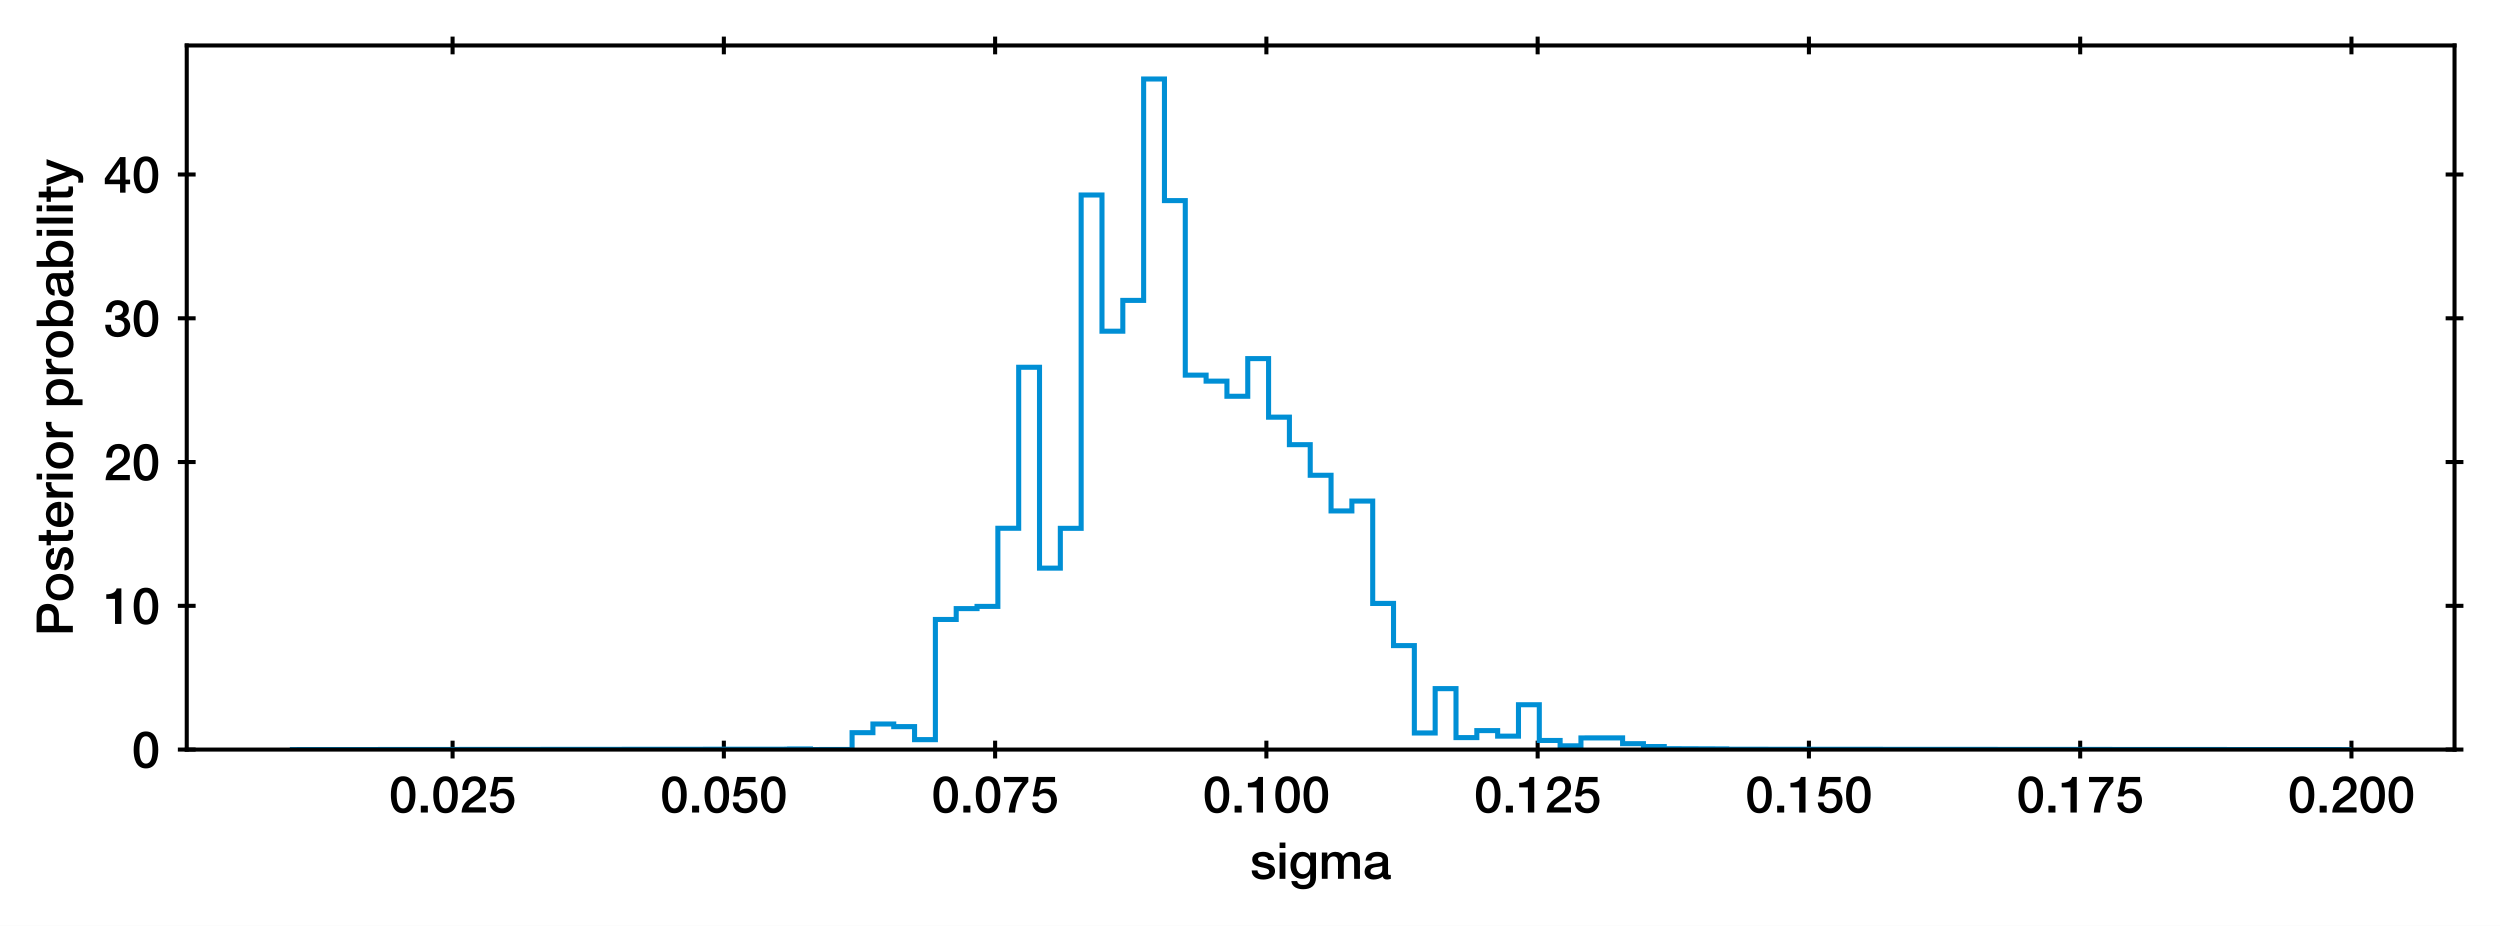
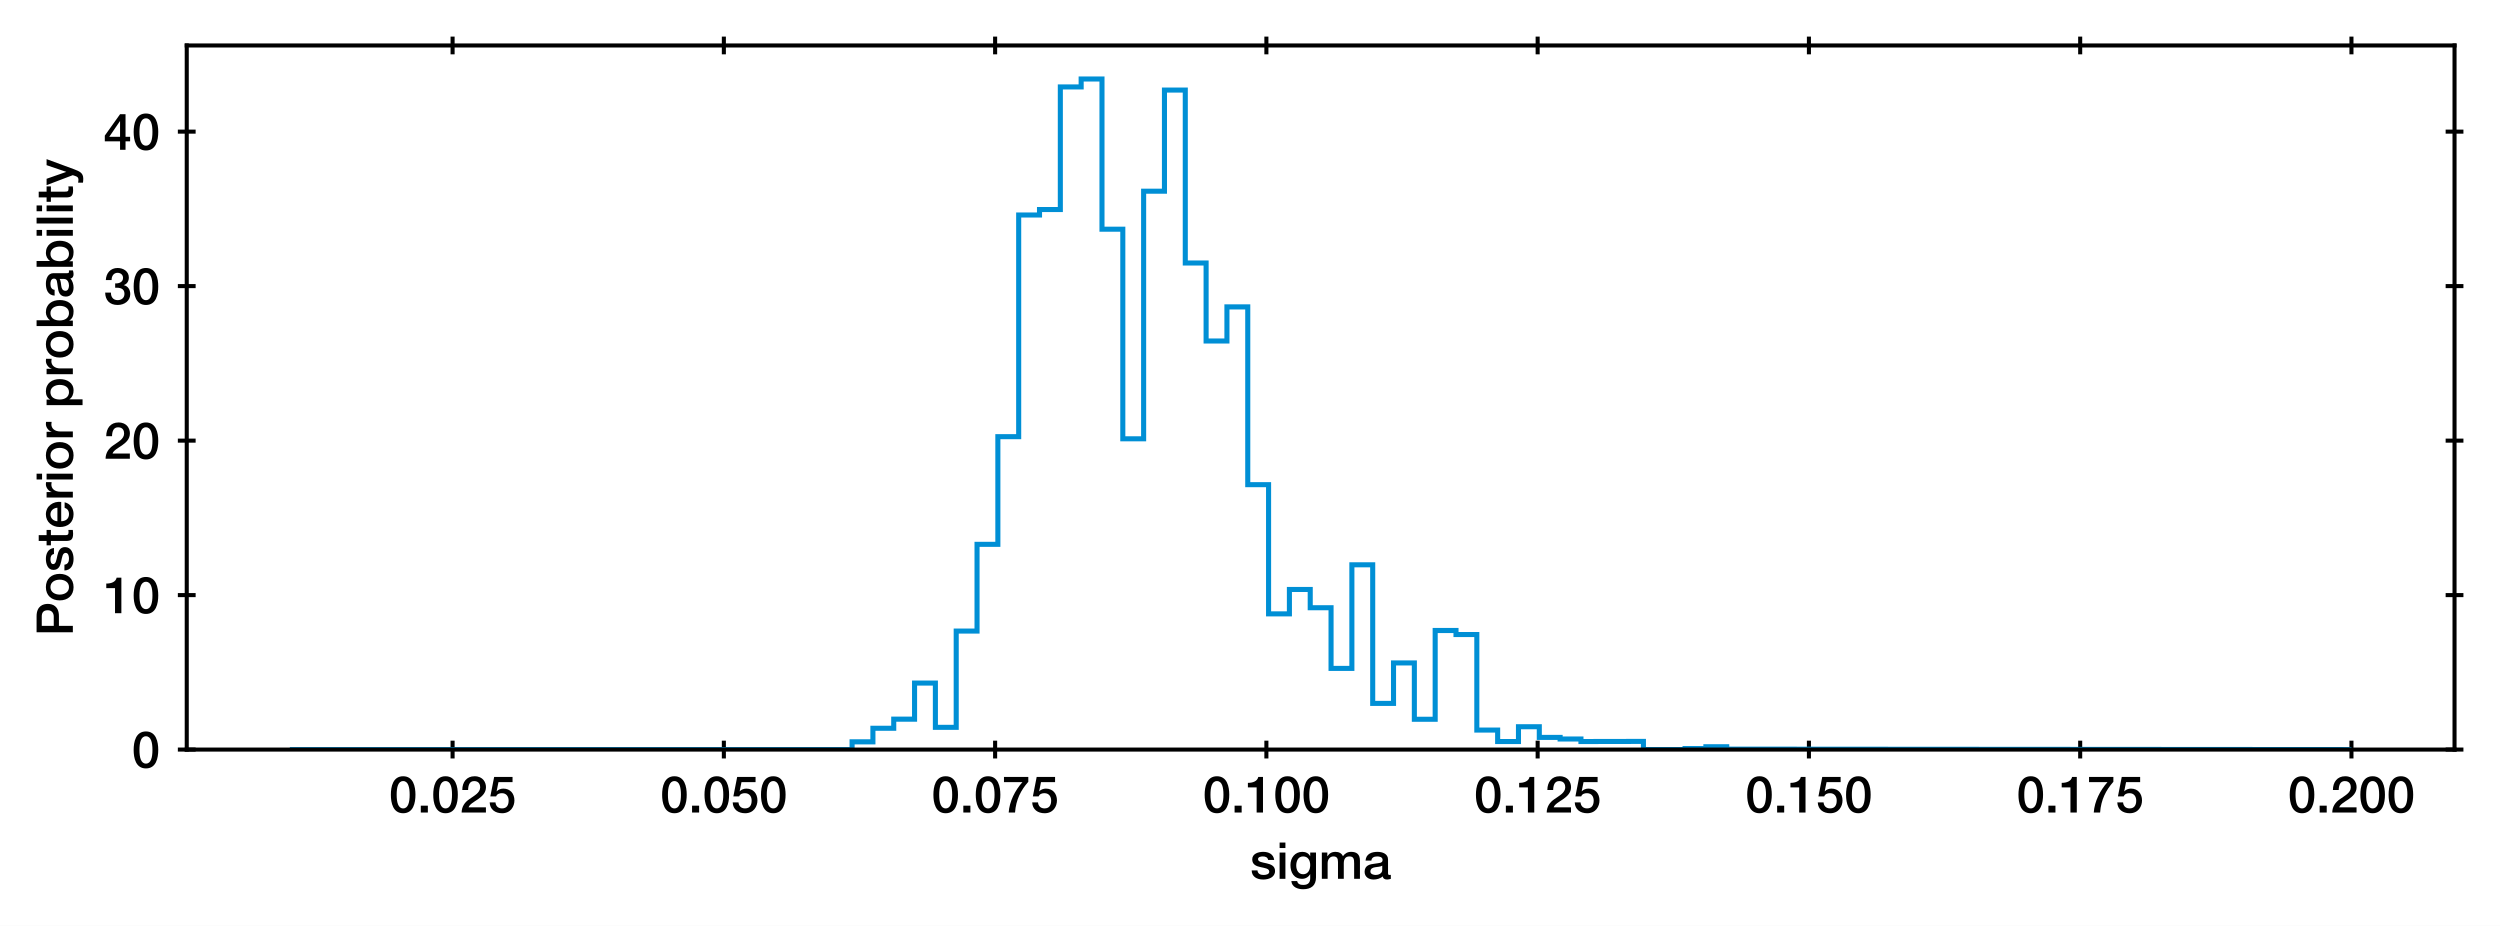
<svg xmlns="http://www.w3.org/2000/svg" xmlns:xlink="http://www.w3.org/1999/xlink" width="492.109pt" height="182.241pt" viewBox="0 0 492.109 182.241" version="1.1">
  <defs>
    <style type="text/css">*{stroke-linejoin: round; stroke-linecap: butt}</style>
  </defs>
  <g id="figure_1">
    <g id="patch_1">
      <path d="M 0 182.241  L 492.109 182.241  L 492.109 0  L 0 0  z " style="fill: #ffffff" />
    </g>
    <g id="axes_1">
      <g id="patch_2">
        <path d="M 36.759 147.55  L 483.159 147.55  L 483.159 8.95  L 36.759 8.95  z " style="fill: #ffffff" />
      </g>
      <g id="matplotlib.axis_1">
        <g id="xtick_1">
          <g id="line2d_1">
            <defs>
-               <path id="mc46390c9e5" d="M 0 1.75  L 0 -1.75  " style="stroke: #000000; stroke-width: 0.8" />
+               <path id="m7f1a91f806" d="M 0 1.75  L 0 -1.75  " style="stroke: #000000; stroke-width: 0.8" />
            </defs>
            <g>
-               <use xlink:href="#mc46390c9e5" x="89.089" y="147.55" style="stroke: #000000; stroke-width: 0.8" />
+               <use xlink:href="#m7f1a91f806" x="89.089" y="147.55" style="stroke: #000000; stroke-width: 0.8" />
            </g>
          </g>
          <g id="line2d_2">
            <g>
-               <use xlink:href="#mc46390c9e5" x="89.089" y="8.95" style="stroke: #000000; stroke-width: 0.8" />
+               <use xlink:href="#m7f1a91f806" x="89.089" y="8.95" style="stroke: #000000; stroke-width: 0.8" />
            </g>
          </g>
          <g id="text_1">
            <g transform="translate(76.57997 159.9406)scale(0.1 -0.1)">
              <defs>
                <path id="HelveticaNeue-Medium-30" d="M 1779 518  C 1139 518 960 1306 960 2240  C 960 3174 1139 3962 1779 3962  C 2419 3962 2598 3174 2598 2240  C 2598 1306 2419 518 1779 518  z M 1779 4570  C 493 4570 230 3258 230 2240  C 230 1222 493 -90 1779 -90  C 3066 -90 3328 1222 3328 2240  C 3328 3258 3066 4570 1779 4570  z " transform="scale(0.015625)" />
                <path id="HelveticaNeue-Medium-2e" d="M 442 0  L 1331 0  L 1331 864  L 442 864  L 442 0  z " transform="scale(0.015625)" />
                <path id="HelveticaNeue-Medium-32" d="M 3309 653  L 1126 653  C 1254 1050 1798 1325 2317 1683  C 2829 2042 3315 2483 3315 3194  C 3315 3770 2970 4570 1875 4570  C 877 4570 333 3834 333 2842  L 1062 2842  C 1082 3469 1254 3962 1830 3962  C 2458 3962 2592 3488 2586 3168  C 2573 2470 1818 2118 1235 1696  C 634 1293 256 736 250 0  L 3309 0  L 3309 653  z " transform="scale(0.015625)" />
                <path id="HelveticaNeue-Medium-35" d="M 307 2029  L 1037 2029  C 1152 2342 1453 2438 1760 2438  C 2349 2438 2611 1997 2611 1504  C 2611 960 2400 518 1779 518  C 1306 518 998 794 954 1274  L 224 1274  C 256 378 928 -90 1792 -90  C 2893 -90 3341 800 3341 1517  C 3341 2374 2829 3014 1939 3014  C 1638 3014 1312 2893 1114 2675  L 1101 2688  L 1331 3827  L 3104 3827  L 3104 4480  L 787 4480  L 307 2029  z " transform="scale(0.015625)" />
              </defs>
              <use xlink:href="#HelveticaNeue-Medium-30" />
              <use xlink:href="#HelveticaNeue-Medium-2e" x="55.6" />
              <use xlink:href="#HelveticaNeue-Medium-30" x="83.4" />
              <use xlink:href="#HelveticaNeue-Medium-32" x="139" />
              <use xlink:href="#HelveticaNeue-Medium-35" x="194.6" />
            </g>
          </g>
        </g>
        <g id="xtick_2">
          <g id="line2d_3">
            <g>
-               <use xlink:href="#mc46390c9e5" x="142.486" y="147.55" style="stroke: #000000; stroke-width: 0.8" />
+               <use xlink:href="#m7f1a91f806" x="142.486" y="147.55" style="stroke: #000000; stroke-width: 0.8" />
            </g>
          </g>
          <g id="line2d_4">
            <g>
-               <use xlink:href="#mc46390c9e5" x="142.486" y="8.95" style="stroke: #000000; stroke-width: 0.8" />
+               <use xlink:href="#m7f1a91f806" x="142.486" y="8.95" style="stroke: #000000; stroke-width: 0.8" />
            </g>
          </g>
          <g id="text_2">
            <g transform="translate(129.9771 159.9406)scale(0.1 -0.1)">
              <use xlink:href="#HelveticaNeue-Medium-30" />
              <use xlink:href="#HelveticaNeue-Medium-2e" x="55.6" />
              <use xlink:href="#HelveticaNeue-Medium-30" x="83.4" />
              <use xlink:href="#HelveticaNeue-Medium-35" x="139" />
              <use xlink:href="#HelveticaNeue-Medium-30" x="194.6" />
            </g>
          </g>
        </g>
        <g id="xtick_3">
          <g id="line2d_5">
            <g>
-               <use xlink:href="#mc46390c9e5" x="195.883" y="147.55" style="stroke: #000000; stroke-width: 0.8" />
+               <use xlink:href="#m7f1a91f806" x="195.883" y="147.55" style="stroke: #000000; stroke-width: 0.8" />
            </g>
          </g>
          <g id="line2d_6">
            <g>
-               <use xlink:href="#mc46390c9e5" x="195.883" y="8.95" style="stroke: #000000; stroke-width: 0.8" />
+               <use xlink:href="#m7f1a91f806" x="195.883" y="8.95" style="stroke: #000000; stroke-width: 0.8" />
            </g>
          </g>
          <g id="text_3">
            <g transform="translate(183.3742 159.9406)scale(0.1 -0.1)">
              <defs>
                <path id="HelveticaNeue-Medium-37" d="M 224 3827  L 2547 3827  C 1626 2790 915 1414 819 0  L 1619 0  C 1734 1619 2355 2816 3290 3872  L 3290 4480  L 224 4480  L 224 3827  z " transform="scale(0.015625)" />
              </defs>
              <use xlink:href="#HelveticaNeue-Medium-30" />
              <use xlink:href="#HelveticaNeue-Medium-2e" x="55.6" />
              <use xlink:href="#HelveticaNeue-Medium-30" x="83.4" />
              <use xlink:href="#HelveticaNeue-Medium-37" x="139" />
              <use xlink:href="#HelveticaNeue-Medium-35" x="194.6" />
            </g>
          </g>
        </g>
        <g id="xtick_4">
          <g id="line2d_7">
            <g>
-               <use xlink:href="#mc46390c9e5" x="249.28" y="147.55" style="stroke: #000000; stroke-width: 0.8" />
+               <use xlink:href="#m7f1a91f806" x="249.28" y="147.55" style="stroke: #000000; stroke-width: 0.8" />
            </g>
          </g>
          <g id="line2d_8">
            <g>
-               <use xlink:href="#mc46390c9e5" x="249.28" y="8.95" style="stroke: #000000; stroke-width: 0.8" />
+               <use xlink:href="#m7f1a91f806" x="249.28" y="8.95" style="stroke: #000000; stroke-width: 0.8" />
            </g>
          </g>
          <g id="text_4">
            <g transform="translate(236.7714 159.9406)scale(0.1 -0.1)">
              <defs>
                <path id="HelveticaNeue-Medium-31" d="M 339 3162  L 1440 3162  L 1440 0  L 2240 0  L 2240 4480  L 1645 4480  C 1536 3942 954 3731 339 3738  L 339 3162  z " transform="scale(0.015625)" />
              </defs>
              <use xlink:href="#HelveticaNeue-Medium-30" />
              <use xlink:href="#HelveticaNeue-Medium-2e" x="55.6" />
              <use xlink:href="#HelveticaNeue-Medium-31" x="83.4" />
              <use xlink:href="#HelveticaNeue-Medium-30" x="139" />
              <use xlink:href="#HelveticaNeue-Medium-30" x="194.6" />
            </g>
          </g>
        </g>
        <g id="xtick_5">
          <g id="line2d_9">
            <g>
-               <use xlink:href="#mc46390c9e5" x="302.677" y="147.55" style="stroke: #000000; stroke-width: 0.8" />
+               <use xlink:href="#m7f1a91f806" x="302.677" y="147.55" style="stroke: #000000; stroke-width: 0.8" />
            </g>
          </g>
          <g id="line2d_10">
            <g>
-               <use xlink:href="#mc46390c9e5" x="302.677" y="8.95" style="stroke: #000000; stroke-width: 0.8" />
+               <use xlink:href="#m7f1a91f806" x="302.677" y="8.95" style="stroke: #000000; stroke-width: 0.8" />
            </g>
          </g>
          <g id="text_5">
            <g transform="translate(290.1685 159.9406)scale(0.1 -0.1)">
              <use xlink:href="#HelveticaNeue-Medium-30" />
              <use xlink:href="#HelveticaNeue-Medium-2e" x="55.6" />
              <use xlink:href="#HelveticaNeue-Medium-31" x="83.4" />
              <use xlink:href="#HelveticaNeue-Medium-32" x="139" />
              <use xlink:href="#HelveticaNeue-Medium-35" x="194.6" />
            </g>
          </g>
        </g>
        <g id="xtick_6">
          <g id="line2d_11">
            <g>
-               <use xlink:href="#mc46390c9e5" x="356.074" y="147.55" style="stroke: #000000; stroke-width: 0.8" />
+               <use xlink:href="#m7f1a91f806" x="356.074" y="147.55" style="stroke: #000000; stroke-width: 0.8" />
            </g>
          </g>
          <g id="line2d_12">
            <g>
-               <use xlink:href="#mc46390c9e5" x="356.074" y="8.95" style="stroke: #000000; stroke-width: 0.8" />
+               <use xlink:href="#m7f1a91f806" x="356.074" y="8.95" style="stroke: #000000; stroke-width: 0.8" />
            </g>
          </g>
          <g id="text_6">
            <g transform="translate(343.5656 159.9406)scale(0.1 -0.1)">
              <use xlink:href="#HelveticaNeue-Medium-30" />
              <use xlink:href="#HelveticaNeue-Medium-2e" x="55.6" />
              <use xlink:href="#HelveticaNeue-Medium-31" x="83.4" />
              <use xlink:href="#HelveticaNeue-Medium-35" x="139" />
              <use xlink:href="#HelveticaNeue-Medium-30" x="194.6" />
            </g>
          </g>
        </g>
        <g id="xtick_7">
          <g id="line2d_13">
            <g>
-               <use xlink:href="#mc46390c9e5" x="409.471" y="147.55" style="stroke: #000000; stroke-width: 0.8" />
+               <use xlink:href="#m7f1a91f806" x="409.471" y="147.55" style="stroke: #000000; stroke-width: 0.8" />
            </g>
          </g>
          <g id="line2d_14">
            <g>
-               <use xlink:href="#mc46390c9e5" x="409.471" y="8.95" style="stroke: #000000; stroke-width: 0.8" />
+               <use xlink:href="#m7f1a91f806" x="409.471" y="8.95" style="stroke: #000000; stroke-width: 0.8" />
            </g>
          </g>
          <g id="text_7">
            <g transform="translate(396.9627 159.9406)scale(0.1 -0.1)">
              <use xlink:href="#HelveticaNeue-Medium-30" />
              <use xlink:href="#HelveticaNeue-Medium-2e" x="55.6" />
              <use xlink:href="#HelveticaNeue-Medium-31" x="83.4" />
              <use xlink:href="#HelveticaNeue-Medium-37" x="139" />
              <use xlink:href="#HelveticaNeue-Medium-35" x="194.6" />
            </g>
          </g>
        </g>
        <g id="xtick_8">
          <g id="line2d_15">
            <g>
-               <use xlink:href="#mc46390c9e5" x="462.868" y="147.55" style="stroke: #000000; stroke-width: 0.8" />
+               <use xlink:href="#m7f1a91f806" x="462.868" y="147.55" style="stroke: #000000; stroke-width: 0.8" />
            </g>
          </g>
          <g id="line2d_16">
            <g>
-               <use xlink:href="#mc46390c9e5" x="462.868" y="8.95" style="stroke: #000000; stroke-width: 0.8" />
+               <use xlink:href="#m7f1a91f806" x="462.868" y="8.95" style="stroke: #000000; stroke-width: 0.8" />
            </g>
          </g>
          <g id="text_8">
            <g transform="translate(450.3599 159.9406)scale(0.1 -0.1)">
              <use xlink:href="#HelveticaNeue-Medium-30" />
              <use xlink:href="#HelveticaNeue-Medium-2e" x="55.6" />
              <use xlink:href="#HelveticaNeue-Medium-32" x="83.4" />
              <use xlink:href="#HelveticaNeue-Medium-30" x="139" />
              <use xlink:href="#HelveticaNeue-Medium-30" x="194.6" />
            </g>
          </g>
        </g>
        <g id="text_9">
          <g transform="translate(246.0648 172.9906)scale(0.1 -0.1)">
            <defs>
              <path id="HelveticaNeue-Medium-73" d="M 205 1062  C 218 282 838 -90 1670 -90  C 2355 -90 3149 198 3149 986  C 3149 1638 2611 1830 2080 1952  C 1542 2074 1005 2125 1005 2483  C 1005 2771 1395 2822 1606 2822  C 1926 2822 2214 2726 2278 2381  L 3040 2381  C 2950 3117 2336 3398 1658 3398  C 1056 3398 275 3174 275 2451  C 275 1779 800 1587 1338 1472  C 1869 1350 2400 1306 2419 922  C 2438 544 1958 486 1683 486  C 1293 486 973 640 934 1062  L 205 1062  z " transform="scale(0.015625)" />
              <path id="HelveticaNeue-Medium-69" d="M 403 0  L 1133 0  L 1133 3309  L 403 3309  L 403 0  z M 403 3878  L 1133 3878  L 1133 4570  L 403 4570  L 403 3878  z " transform="scale(0.015625)" />
              <path id="HelveticaNeue-Medium-67" d="M 1824 576  C 1216 576 954 1126 954 1670  C 954 2221 1178 2822 1824 2822  C 2458 2822 2714 2298 2714 1728  C 2714 1165 2470 576 1824 576  z M 3443 3309  L 2714 3309  L 2714 2854  L 2701 2854  C 2515 3226 2138 3398 1722 3398  C 781 3398 224 2630 224 1741  C 224 794 659 0 1709 0  C 2118 0 2496 218 2701 582  L 2714 582  L 2714 77  C 2714 -467 2451 -768 1862 -768  C 1491 -768 1158 -698 1069 -282  L 339 -282  C 403 -1056 1152 -1312 1818 -1312  C 2861 -1312 3443 -819 3443 173  L 3443 3309  z " transform="scale(0.015625)" />
              <path id="HelveticaNeue-Medium-6d" d="M 384 0  L 1114 0  L 1114 1965  C 1114 2515 1459 2822 1837 2822  C 2278 2822 2419 2579 2419 2125  L 2419 0  L 3149 0  L 3149 1939  C 3149 2496 3360 2822 3853 2822  C 4422 2822 4454 2458 4454 1933  L 4454 0  L 5184 0  L 5184 2285  C 5184 3091 4774 3398 4077 3398  C 3597 3398 3283 3187 3040 2848  C 2893 3226 2515 3398 2112 3398  C 1587 3398 1312 3174 1094 2848  L 1075 2848  L 1075 3309  L 384 3309  L 384 0  z " transform="scale(0.015625)" />
              <path id="HelveticaNeue-Medium-61" d="M 2426 1114  C 2426 653 1926 486 1606 486  C 1350 486 934 582 934 909  C 934 1293 1216 1408 1530 1459  C 1850 1517 2202 1510 2426 1658  L 2426 1114  z M 3155 2438  C 3155 3136 2477 3398 1830 3398  C 1101 3398 378 3149 326 2298  L 1056 2298  C 1088 2656 1376 2822 1786 2822  C 2080 2822 2470 2752 2470 2374  C 2470 1946 2003 2003 1478 1907  C 864 1837 205 1702 205 877  C 205 230 742 -90 1338 -90  C 1728 -90 2195 32 2483 314  C 2541 13 2752 -90 3046 -90  C 3168 -90 3398 -45 3507 -6  L 3507 499  C 3430 486 3373 486 3328 486  C 3194 486 3155 557 3155 736  L 3155 2438  z " transform="scale(0.015625)" />
            </defs>
            <use xlink:href="#HelveticaNeue-Medium-73" />
            <use xlink:href="#HelveticaNeue-Medium-69" x="51.9" />
            <use xlink:href="#HelveticaNeue-Medium-67" x="76" />
            <use xlink:href="#HelveticaNeue-Medium-6d" x="135.3" />
            <use xlink:href="#HelveticaNeue-Medium-61" x="222.3" />
          </g>
        </g>
      </g>
      <g id="matplotlib.axis_2">
        <g id="ytick_1">
          <g id="line2d_17">
            <defs>
-               <path id="m9aee4c6621" d="M 1.75 0  L -1.75 -0  " style="stroke: #000000; stroke-width: 0.8" />
+               <path id="mb072d0b5fc" d="M 1.75 0  L -1.75 -0  " style="stroke: #000000; stroke-width: 0.8" />
            </defs>
            <g>
-               <use xlink:href="#m9aee4c6621" x="36.759" y="147.55" style="stroke: #000000; stroke-width: 0.8" />
+               <use xlink:href="#mb072d0b5fc" x="36.759" y="147.55" style="stroke: #000000; stroke-width: 0.8" />
            </g>
          </g>
          <g id="line2d_18">
            <g>
-               <use xlink:href="#m9aee4c6621" x="483.159" y="147.55" style="stroke: #000000; stroke-width: 0.8" />
+               <use xlink:href="#mb072d0b5fc" x="483.159" y="147.55" style="stroke: #000000; stroke-width: 0.8" />
            </g>
          </g>
          <g id="text_10">
            <g transform="translate(25.95 151.1203)scale(0.1 -0.1)">
              <use xlink:href="#HelveticaNeue-Medium-30" />
            </g>
          </g>
        </g>
        <g id="ytick_2">
          <g id="line2d_19">
            <g>
-               <use xlink:href="#m9aee4c6621" x="36.759" y="119.25" style="stroke: #000000; stroke-width: 0.8" />
+               <use xlink:href="#mb072d0b5fc" x="36.759" y="117.14" style="stroke: #000000; stroke-width: 0.8" />
            </g>
          </g>
          <g id="line2d_20">
            <g>
-               <use xlink:href="#m9aee4c6621" x="483.159" y="119.25" style="stroke: #000000; stroke-width: 0.8" />
+               <use xlink:href="#mb072d0b5fc" x="483.159" y="117.14" style="stroke: #000000; stroke-width: 0.8" />
            </g>
          </g>
          <g id="text_11">
-             <g transform="translate(20.39062 122.82)scale(0.1 -0.1)">
+             <g transform="translate(20.39062 120.7107)scale(0.1 -0.1)">
              <use xlink:href="#HelveticaNeue-Medium-31" />
              <use xlink:href="#HelveticaNeue-Medium-30" x="55.6" />
            </g>
          </g>
        </g>
        <g id="ytick_3">
          <g id="line2d_21">
            <g>
-               <use xlink:href="#m9aee4c6621" x="36.759" y="90.949" style="stroke: #000000; stroke-width: 0.8" />
+               <use xlink:href="#mb072d0b5fc" x="36.759" y="86.731" style="stroke: #000000; stroke-width: 0.8" />
            </g>
          </g>
          <g id="line2d_22">
            <g>
-               <use xlink:href="#m9aee4c6621" x="483.159" y="90.949" style="stroke: #000000; stroke-width: 0.8" />
+               <use xlink:href="#mb072d0b5fc" x="483.159" y="86.731" style="stroke: #000000; stroke-width: 0.8" />
            </g>
          </g>
          <g id="text_12">
-             <g transform="translate(20.39062 94.51972)scale(0.1 -0.1)">
+             <g transform="translate(20.39062 90.30112)scale(0.1 -0.1)">
              <use xlink:href="#HelveticaNeue-Medium-32" />
              <use xlink:href="#HelveticaNeue-Medium-30" x="55.6" />
            </g>
          </g>
        </g>
        <g id="ytick_4">
          <g id="line2d_23">
            <g>
-               <use xlink:href="#m9aee4c6621" x="36.759" y="62.649" style="stroke: #000000; stroke-width: 0.8" />
+               <use xlink:href="#mb072d0b5fc" x="36.759" y="56.321" style="stroke: #000000; stroke-width: 0.8" />
            </g>
          </g>
          <g id="line2d_24">
            <g>
-               <use xlink:href="#m9aee4c6621" x="483.159" y="62.649" style="stroke: #000000; stroke-width: 0.8" />
+               <use xlink:href="#mb072d0b5fc" x="483.159" y="56.321" style="stroke: #000000; stroke-width: 0.8" />
            </g>
          </g>
          <g id="text_13">
-             <g transform="translate(20.39062 66.21943)scale(0.1 -0.1)">
+             <g transform="translate(20.39062 59.89153)scale(0.1 -0.1)">
              <defs>
                <path id="HelveticaNeue-Medium-33" d="M 1459 2080  C 2035 2106 2630 2016 2630 1318  C 2630 806 2259 518 1773 518  C 1203 518 909 928 928 1472  L 198 1472  C 218 538 736 -90 1773 -90  C 2630 -90 3360 435 3360 1280  C 3360 1856 3053 2298 2547 2400  L 2547 2413  C 2976 2566 3181 2925 3181 3373  C 3181 4166 2464 4570 1766 4570  C 864 4570 320 3917 282 3046  L 1011 3046  C 998 3507 1248 3962 1754 3962  C 2157 3962 2451 3706 2451 3328  C 2451 2778 1946 2605 1459 2624  L 1459 2080  z " transform="scale(0.015625)" />
              </defs>
              <use xlink:href="#HelveticaNeue-Medium-33" />
              <use xlink:href="#HelveticaNeue-Medium-30" x="55.6" />
            </g>
          </g>
        </g>
        <g id="ytick_5">
          <g id="line2d_25">
            <g>
-               <use xlink:href="#m9aee4c6621" x="36.759" y="34.349" style="stroke: #000000; stroke-width: 0.8" />
+               <use xlink:href="#mb072d0b5fc" x="36.759" y="25.912" style="stroke: #000000; stroke-width: 0.8" />
            </g>
          </g>
          <g id="line2d_26">
            <g>
-               <use xlink:href="#m9aee4c6621" x="483.159" y="34.349" style="stroke: #000000; stroke-width: 0.8" />
+               <use xlink:href="#mb072d0b5fc" x="483.159" y="25.912" style="stroke: #000000; stroke-width: 0.8" />
            </g>
          </g>
          <g id="text_14">
-             <g transform="translate(20.39062 37.91914)scale(0.1 -0.1)">
+             <g transform="translate(20.39062 29.48193)scale(0.1 -0.1)">
              <defs>
                <path id="HelveticaNeue-Medium-34" d="M 3341 1638  L 2765 1638  L 2765 4480  L 2074 4480  L 154 1786  L 154 1062  L 2074 1062  L 2074 0  L 2765 0  L 2765 1062  L 3341 1062  L 3341 1638  z M 2061 3610  L 2074 3610  L 2074 1638  L 717 1638  L 2061 3610  z " transform="scale(0.015625)" />
              </defs>
              <use xlink:href="#HelveticaNeue-Medium-34" />
              <use xlink:href="#HelveticaNeue-Medium-30" x="55.6" />
            </g>
          </g>
        </g>
        <g id="text_15">
          <g transform="translate(14.34062 125.2125)rotate(-90)scale(0.1 -0.1)">
            <defs>
              <path id="HelveticaNeue-Medium-50" d="M 1286 3917  L 2470 3917  C 2893 3917 3258 3763 3258 3162  C 3258 2586 2816 2406 2458 2406  L 1286 2406  L 1286 3917  z M 486 0  L 1286 0  L 1286 1754  L 2502 1754  C 3808 1747 4058 2592 4058 3155  C 4058 3725 3808 4570 2502 4570  L 486 4570  L 486 0  z " transform="scale(0.015625)" />
              <path id="HelveticaNeue-Medium-6f" d="M 1901 486  C 1248 486 960 1082 960 1658  C 960 2227 1248 2822 1901 2822  C 2554 2822 2842 2227 2842 1658  C 2842 1082 2554 486 1901 486  z M 1901 -90  C 2963 -90 3571 640 3571 1658  C 3571 2669 2963 3398 1901 3398  C 838 3398 230 2669 230 1658  C 230 640 838 -90 1901 -90  z " transform="scale(0.015625)" />
              <path id="HelveticaNeue-Medium-74" d="M 51 2765  L 602 2765  L 602 813  C 614 262 755 -32 1517 -32  C 1677 -32 1830 -6 1990 6  L 1990 570  C 1888 544 1786 544 1683 544  C 1357 544 1331 698 1331 998  L 1331 2765  L 1990 2765  L 1990 3309  L 1331 3309  L 1331 4301  L 602 4301  L 602 3309  L 51 3309  L 51 2765  z " transform="scale(0.015625)" />
              <path id="HelveticaNeue-Medium-65" d="M 3386 1466  C 3507 2458 2867 3398 1824 3398  C 838 3398 224 2592 224 1651  C 224 634 806 -90 1843 -90  C 2566 -90 3181 314 3341 1037  L 2650 1037  C 2522 672 2266 486 1843 486  C 1235 486 954 947 954 1466  L 3386 1466  z M 954 1946  C 973 2438 1318 2822 1824 2822  C 2317 2822 2630 2406 2656 1946  L 954 1946  z " transform="scale(0.015625)" />
              <path id="HelveticaNeue-Medium-72" d="M 384 0  L 1114 0  L 1114 1574  C 1114 2304 1510 2707 2010 2707  C 2112 2707 2221 2688 2323 2675  L 2323 3379  C 2259 3386 2214 3398 2048 3398  C 1600 3398 1165 3021 1082 2669  L 1069 2669  L 1069 3309  L 384 3309  L 384 0  z " transform="scale(0.015625)" />
              <path id="HelveticaNeue-Medium-20" transform="scale(0.015625)" />
              <path id="HelveticaNeue-Medium-70" d="M 2950 1651  C 2950 1075 2701 486 2035 486  C 1446 486 1107 986 1107 1651  C 1107 2355 1421 2822 2035 2822  C 2637 2822 2950 2253 2950 1651  z M 403 -1222  L 1133 -1222  L 1133 429  L 1146 429  C 1376 64 1830 -90 2253 -90  C 3232 -90 3680 749 3680 1638  C 3680 2605 3174 3398 2131 3398  C 1709 3398 1312 3238 1107 2861  L 1094 2861  L 1094 3309  L 403 3309  L 403 -1222  z " transform="scale(0.015625)" />
              <path id="HelveticaNeue-Medium-62" d="M 2950 1651  C 2950 1075 2701 486 2035 486  C 1446 486 1107 986 1107 1651  C 1107 2355 1421 2822 2035 2822  C 2637 2822 2950 2253 2950 1651  z M 403 0  L 1094 0  L 1094 454  L 1107 454  C 1325 19 1805 -90 2253 -90  C 3232 -90 3680 749 3680 1638  C 3680 2605 3174 3398 2131 3398  C 1760 3398 1344 3200 1146 2880  L 1133 2880  L 1133 4570  L 403 4570  L 403 0  z " transform="scale(0.015625)" />
              <path id="HelveticaNeue-Medium-6c" d="M 403 0  L 1133 0  L 1133 4570  L 403 4570  L 403 0  z " transform="scale(0.015625)" />
              <path id="HelveticaNeue-Medium-79" d="M 1274 13  L 1190 -243  C 1101 -525 1018 -704 678 -704  C 563 -704 448 -678 333 -659  L 333 -1274  C 499 -1299 666 -1312 838 -1312  C 1600 -1312 1773 -774 2010 -179  L 3296 3309  L 2534 3309  L 1696 838  L 1683 838  L 819 3309  L 19 3309  L 1274 13  z " transform="scale(0.015625)" />
            </defs>
            <use xlink:href="#HelveticaNeue-Medium-50" />
            <use xlink:href="#HelveticaNeue-Medium-6f" x="66.7" />
            <use xlink:href="#HelveticaNeue-Medium-73" x="126" />
            <use xlink:href="#HelveticaNeue-Medium-74" x="177.9" />
            <use xlink:href="#HelveticaNeue-Medium-65" x="211.2" />
            <use xlink:href="#HelveticaNeue-Medium-72" x="266.8" />
            <use xlink:href="#HelveticaNeue-Medium-69" x="302" />
            <use xlink:href="#HelveticaNeue-Medium-6f" x="326.1" />
            <use xlink:href="#HelveticaNeue-Medium-72" x="385.4" />
            <use xlink:href="#HelveticaNeue-Medium-20" x="420.6" />
            <use xlink:href="#HelveticaNeue-Medium-70" x="448.4" />
            <use xlink:href="#HelveticaNeue-Medium-72" x="509.5" />
            <use xlink:href="#HelveticaNeue-Medium-6f" x="544.7" />
            <use xlink:href="#HelveticaNeue-Medium-62" x="604" />
            <use xlink:href="#HelveticaNeue-Medium-61" x="665.1" />
            <use xlink:href="#HelveticaNeue-Medium-62" x="720.7" />
            <use xlink:href="#HelveticaNeue-Medium-69" x="781.8" />
            <use xlink:href="#HelveticaNeue-Medium-6c" x="805.9" />
            <use xlink:href="#HelveticaNeue-Medium-69" x="830" />
            <use xlink:href="#HelveticaNeue-Medium-74" x="854.1" />
            <use xlink:href="#HelveticaNeue-Medium-79" x="887.4" />
          </g>
        </g>
      </g>
      <g id="patch_3">
-         <path d="M 57.05 147.55  L 155.43 147.469  L 155.43 147.422  L 159.53 147.422  L 159.53 147.537  L 167.728 147.528  L 167.728 144.217  L 171.827 144.217  L 171.827 142.515  L 175.926 142.515  L 175.926 143.034  L 180.025 143.034  L 180.025 145.593  L 184.125 145.593  L 184.125 121.935  L 188.224 121.935  L 188.224 119.795  L 192.323 119.795  L 192.323 119.366  L 196.422 119.366  L 196.422 103.987  L 200.521 103.987  L 200.521 72.293  L 204.621 72.293  L 204.621 111.837  L 208.72 111.837  L 208.72 103.994  L 212.819 103.994  L 212.819 38.387  L 216.918 38.387  L 216.918 65.194  L 221.017 65.194  L 221.017 59.133  L 225.116 59.133  L 225.116 15.55  L 229.216 15.55  L 229.216 39.492  L 233.315 39.492  L 233.315 73.845  L 237.414 73.845  L 237.414 75.019  L 241.513 75.019  L 241.513 78.003  L 245.612 78.003  L 245.612 70.586  L 249.711 70.586  L 249.711 82.117  L 253.811 82.117  L 253.811 87.526  L 257.91 87.526  L 257.91 93.552  L 262.009 93.552  L 262.009 100.579  L 266.108 100.579  L 266.108 98.634  L 270.207 98.634  L 270.207 118.783  L 274.306 118.783  L 274.306 127.085  L 278.406 127.085  L 278.406 144.279  L 282.505 144.279  L 282.505 135.553  L 286.604 135.553  L 286.604 145.193  L 290.703 145.193  L 290.703 143.811  L 294.802 143.811  L 294.802 144.906  L 298.902 144.906  L 298.902 138.724  L 303.001 138.724  L 303.001 145.761  L 307.1 145.761  L 307.1 146.808  L 311.199 146.808  L 311.199 145.252  L 319.397 145.251  L 319.397 146.382  L 323.497 146.382  L 323.497 146.945  L 327.596 146.945  L 327.596 147.364  L 339.893 147.413  L 339.893 147.478  L 462.868 147.55  L 462.868 147.55  " clip-path="url(#p175730d5f7)" style="fill: none; stroke: #008fd5; stroke-linejoin: miter" />
+         <path d="M 57.05 147.55  L 167.728 147.55  L 167.728 146.026  L 171.827 146.026  L 171.827 143.359  L 175.926 143.359  L 175.926 141.564  L 180.025 141.564  L 180.025 134.457  L 184.125 134.457  L 184.125 143.174  L 188.224 143.174  L 188.224 124.217  L 192.323 124.217  L 192.323 107.153  L 196.422 107.153  L 196.422 85.951  L 200.521 85.951  L 200.521 42.327  L 204.621 42.327  L 204.621 41.25  L 208.72 41.25  L 208.72 17.113  L 212.819 17.113  L 212.819 15.55  L 216.918 15.55  L 216.918 45.115  L 221.017 45.115  L 221.017 86.38  L 225.116 86.38  L 225.116 37.639  L 229.216 37.639  L 229.216 17.732  L 233.315 17.732  L 233.315 51.769  L 237.414 51.769  L 237.414 67.129  L 241.513 67.129  L 241.513 60.412  L 245.612 60.412  L 245.612 95.402  L 249.711 95.402  L 249.711 120.839  L 253.811 120.839  L 253.811 116.034  L 257.91 116.034  L 257.91 119.627  L 262.009 119.627  L 262.009 131.574  L 266.108 131.574  L 266.108 111.179  L 270.207 111.179  L 270.207 138.463  L 274.306 138.463  L 274.306 130.491  L 278.406 130.491  L 278.406 141.579  L 282.505 141.579  L 282.505 124.109  L 286.604 124.109  L 286.604 124.909  L 290.703 124.909  L 290.703 143.708  L 294.802 143.708  L 294.802 145.962  L 298.902 145.962  L 298.902 143.056  L 303.001 143.056  L 303.001 145.152  L 307.1 145.152  L 307.1 145.468  L 311.199 145.468  L 311.199 145.966  L 323.497 145.94  L 323.497 147.536  L 331.695 147.547  L 331.695 147.339  L 335.794 147.339  L 335.794 146.991  L 339.893 146.991  L 339.893 147.46  L 462.868 147.55  L 462.868 147.55  " clip-path="url(#pb43db3e763)" style="fill: none; stroke: #008fd5; stroke-linejoin: miter" />
      </g>
      <g id="patch_4">
        <path d="M 36.759 147.55  L 36.759 8.95  " style="fill: none; stroke: #000000; stroke-width: 0.8; stroke-linejoin: miter; stroke-linecap: square" />
      </g>
      <g id="patch_5">
        <path d="M 483.159 147.55  L 483.159 8.95  " style="fill: none; stroke: #000000; stroke-width: 0.8; stroke-linejoin: miter; stroke-linecap: square" />
      </g>
      <g id="patch_6">
        <path d="M 36.759 147.55  L 483.159 147.55  " style="fill: none; stroke: #000000; stroke-width: 0.8; stroke-linejoin: miter; stroke-linecap: square" />
      </g>
      <g id="patch_7">
        <path d="M 36.759 8.95  L 483.159 8.95  " style="fill: none; stroke: #000000; stroke-width: 0.8; stroke-linejoin: miter; stroke-linecap: square" />
      </g>
    </g>
  </g>
  <defs>
-     <clipPath id="p175730d5f7">
+     <clipPath id="pb43db3e763">
      <rect x="36.759" y="8.95" width="446.4" height="138.6" />
    </clipPath>
  </defs>
</svg>
